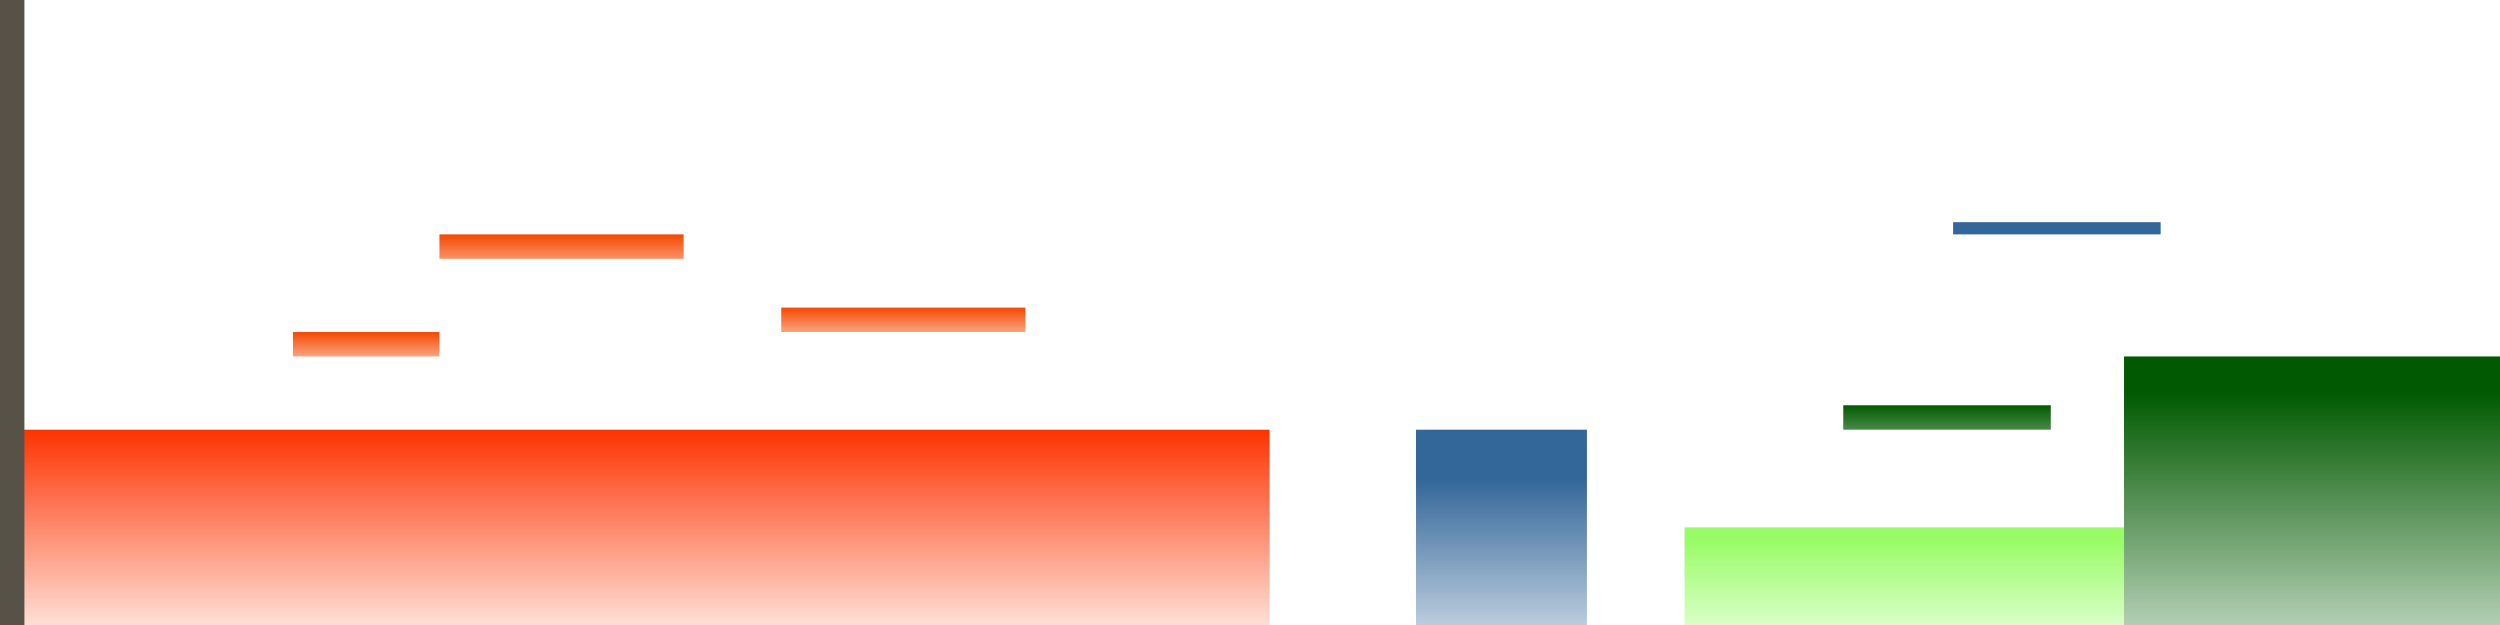
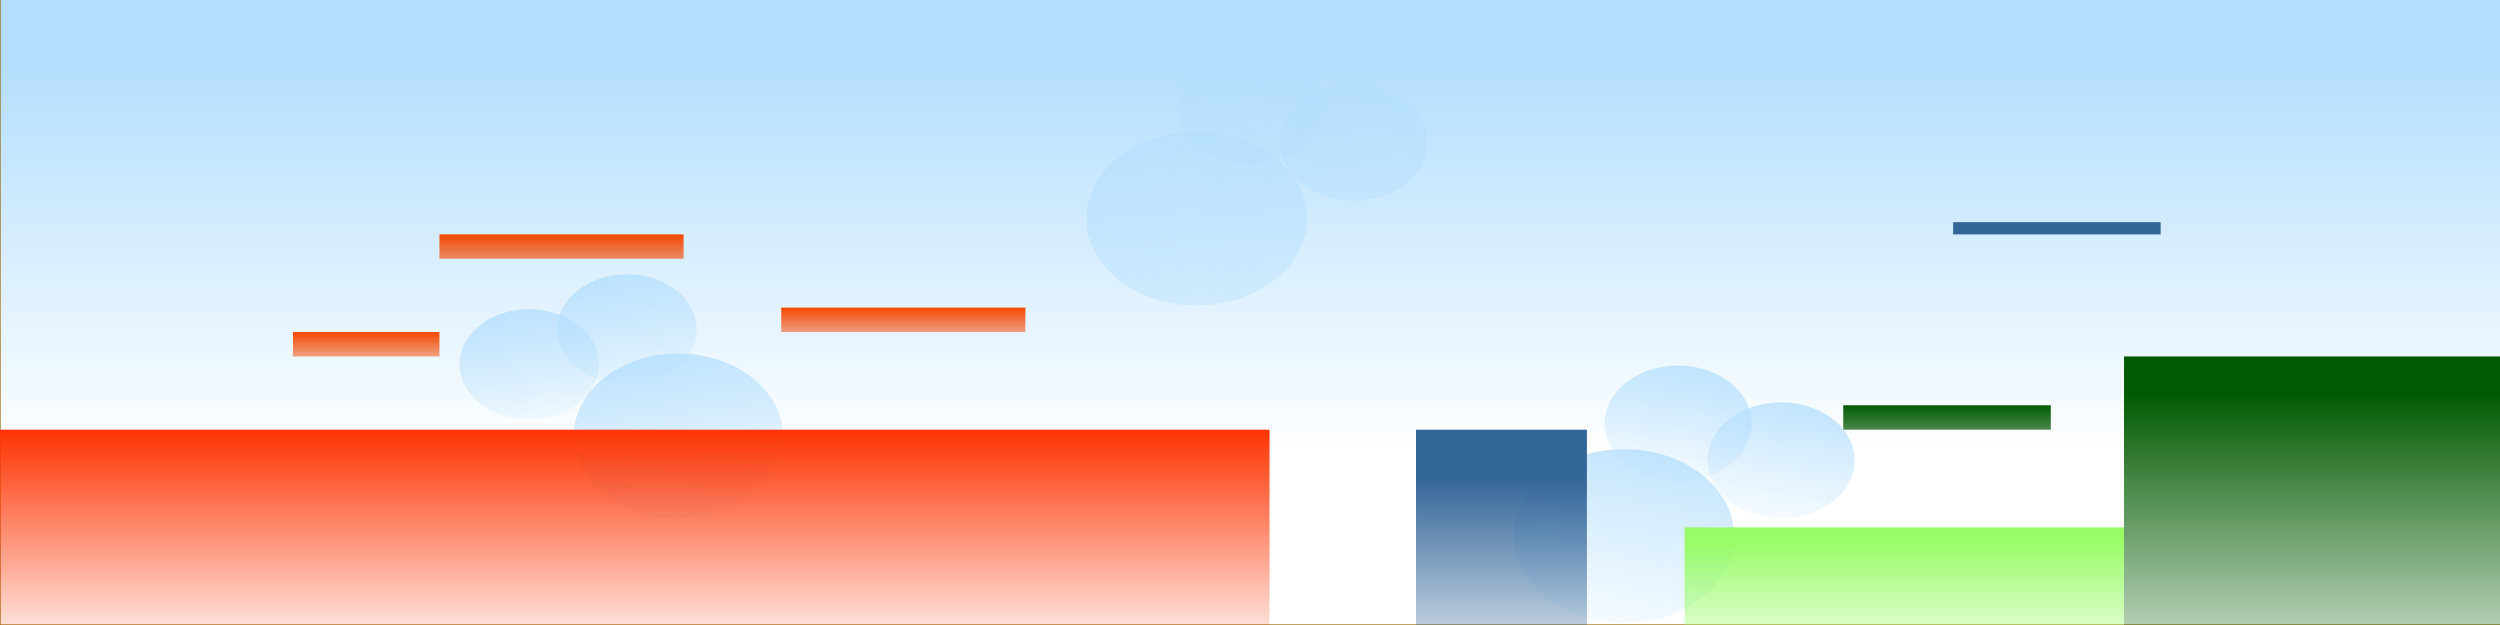
<svg xmlns="http://www.w3.org/2000/svg" xmlns:xlink="http://www.w3.org/1999/xlink" width="4096" height="1024" id="svg2" version="1.1">
  <defs id="defs4">
+     <linearGradient id="linearGradient3878">
+       <stop style="stop-color:#b3defd;stop-opacity:1;" offset="0" id="stop3880" />
+       <stop style="stop-color:#b3defd;stop-opacity:0;" offset="1" id="stop3882" />
+     </linearGradient>
    <linearGradient id="linearGradient3857">
      <stop style="stop-color:#f44800;stop-opacity:1;" offset="0" id="stop3859" />
      <stop style="stop-color:#f44800;stop-opacity:0;" offset="1" id="stop3861" />
    </linearGradient>
    <linearGradient id="linearGradient3849">
      <stop style="stop-color:#f44800;stop-opacity:1;" offset="0" id="stop3851" />
      <stop style="stop-color:#f44800;stop-opacity:0;" offset="1" id="stop3853" />
    </linearGradient>
    <linearGradient id="linearGradient3841">
      <stop style="stop-color:#f44800;stop-opacity:1;" offset="0" id="stop3843" />
      <stop style="stop-color:#f44800;stop-opacity:0;" offset="1" id="stop3845" />
    </linearGradient>
    <linearGradient id="linearGradient3833">
      <stop style="stop-color:#015a01;stop-opacity:1;" offset="0" id="stop3835" />
      <stop style="stop-color:#015a01;stop-opacity:0;" offset="1" id="stop3837" />
    </linearGradient>
    <linearGradient id="linearGradient3825">
      <stop style="stop-color:#015a01;stop-opacity:1;" offset="0" id="stop3827" />
      <stop style="stop-color:#015a01;stop-opacity:0;" offset="1" id="stop3829" />
    </linearGradient>
    <linearGradient id="linearGradient3817">
      <stop style="stop-color:#98fc66;stop-opacity:1;" offset="0" id="stop3819" />
      <stop style="stop-color:#98fc66;stop-opacity:0;" offset="1" id="stop3821" />
    </linearGradient>
    <linearGradient id="linearGradient3809">
      <stop style="stop-color:#336699;stop-opacity:1;" offset="0" id="stop3811" />
      <stop style="stop-color:#336699;stop-opacity:0;" offset="1" id="stop3813" />
    </linearGradient>
    <linearGradient id="linearGradient3801">
      <stop style="stop-color:#fd3301;stop-opacity:1;" offset="0" id="stop3803" />
      <stop style="stop-color:#fd3301;stop-opacity:0;" offset="1" id="stop3805" />
    </linearGradient>
    <linearGradient xlink:href="#linearGradient3801" id="linearGradient3807" x1="820" y1="732.362" x2="820" y2="1112.362" gradientUnits="userSpaceOnUse" />
    <linearGradient xlink:href="#linearGradient3809" id="linearGradient3815" x1="2460" y1="784" x2="2460" y2="1144" gradientUnits="userSpaceOnUse" />
    <linearGradient xlink:href="#linearGradient3817" id="linearGradient3823" x1="3000" y1="884" x2="3000" y2="1104" gradientUnits="userSpaceOnUse" />
    <linearGradient xlink:href="#linearGradient3825" id="linearGradient3831" x1="3720" y1="644" x2="3720" y2="1184" gradientUnits="userSpaceOnUse" />
    <linearGradient xlink:href="#linearGradient3833" id="linearGradient3839" x1="3140" y1="692.362" x2="3140" y2="832.362" gradientUnits="userSpaceOnUse" />
    <linearGradient xlink:href="#linearGradient3841" id="linearGradient3847" x1="1520" y1="532.362" x2="1520" y2="612.362" gradientUnits="userSpaceOnUse" />
    <linearGradient xlink:href="#linearGradient3849" id="linearGradient3855" x1="940" y1="412.362" x2="940" y2="512.362" gradientUnits="userSpaceOnUse" />
    <linearGradient xlink:href="#linearGradient3857" id="linearGradient3863" x1="620" y1="544" x2="620" y2="624" gradientUnits="userSpaceOnUse" />
+     <linearGradient xlink:href="#linearGradient3878" id="linearGradient3884" x1="2120" y1="104" x2="2120" y2="744" gradientUnits="userSpaceOnUse" />
+     <linearGradient xlink:href="#linearGradient3878" id="linearGradient3902" x1="271.429" y1="525.429" x2="321.429" y2="798.286" gradientUnits="userSpaceOnUse" />
+     <linearGradient xlink:href="#linearGradient3878" id="linearGradient3908" gradientUnits="userSpaceOnUse" x1="271.429" y1="525.429" x2="321.429" y2="798.286" />
+     <linearGradient xlink:href="#linearGradient3878" id="linearGradient3912" gradientUnits="userSpaceOnUse" x1="271.429" y1="525.429" x2="321.429" y2="798.286" />
+     <linearGradient xlink:href="#linearGradient3878" id="linearGradient3927" gradientUnits="userSpaceOnUse" x1="271.429" y1="525.429" x2="321.429" y2="798.286" />
+     <linearGradient xlink:href="#linearGradient3878" id="linearGradient3929" gradientUnits="userSpaceOnUse" x1="271.429" y1="525.429" x2="321.429" y2="798.286" />
+     <linearGradient xlink:href="#linearGradient3878" id="linearGradient3931" gradientUnits="userSpaceOnUse" x1="271.429" y1="525.429" x2="321.429" y2="798.286" />
+     <linearGradient xlink:href="#linearGradient3878" id="linearGradient3947" x1="1109.353" y1="312.092" x2="914.161" y2="1263.652" gradientUnits="userSpaceOnUse" />
+     <linearGradient xlink:href="#linearGradient3878" id="linearGradient3949" gradientUnits="userSpaceOnUse" x1="1109.353" y1="312.092" x2="914.161" y2="1263.652" />
+     <linearGradient xlink:href="#linearGradient3878" id="linearGradient3951" gradientUnits="userSpaceOnUse" x1="1109.353" y1="312.092" x2="914.161" y2="1263.652" />
+     <linearGradient xlink:href="#linearGradient3878" id="linearGradient3953" gradientUnits="userSpaceOnUse" x1="1109.353" y1="312.092" x2="914.161" y2="1263.652" />
  </defs>
-   <g id="layer1" transform="translate(0,-28.36218)">
-     <rect style="fill:url(#linearGradient3807);fill-opacity:1;stroke:none" id="rect2987" width="2080" height="320" x="0" y="732.362" />
-     <rect style="fill:url(#linearGradient3815);fill-opacity:1;stroke:none" id="rect2989" width="280" height="320" x="2320" y="704" transform="translate(0,28.36218)" />
-     <rect style="fill:url(#linearGradient3839);fill-opacity:1;stroke:none" id="rect2991" width="340" height="40" x="3020" y="692.362" />
-     <rect style="fill:url(#linearGradient3823);fill-opacity:1;stroke:none" id="rect2993" width="720" height="160" x="2760" y="864" transform="translate(0,28.36218)" />
-     <rect style="fill:url(#linearGradient3831);fill-opacity:1;stroke:none" id="rect2995" width="640" height="440" x="3480" y="584" transform="translate(0,28.36218)" />
-     <rect style="fill:url(#linearGradient3863);fill-opacity:1;stroke:none" id="rect2997" width="240" height="40" x="480" y="544" transform="translate(0,28.36218)" />
-     <rect y="412.362" x="720" height="40" width="400" id="rect2999" style="fill:url(#linearGradient3855);fill-opacity:1;stroke:none" />
-     <rect y="12.362" x="0" height="1040" width="40" id="rect3001" style="fill:#565248;fill-opacity:1;stroke:none" />
-     <rect style="fill:url(#linearGradient3847);fill-opacity:1;stroke:none" id="rect3022" width="400" height="40" x="1280" y="532.362" />
-     <rect style="fill:#336699;fill-opacity:1;stroke:none" id="rect2991-2" width="340" height="20" x="3200" y="392.362" />
+   <g id="layer1" transform="translate(0,-28.36218)" style="display:inline">
+     <rect style="fill:url(#linearGradient3884);fill-opacity:1;stroke:#986601;stroke-width:2;stroke-linecap:round;stroke-linejoin:round;stroke-miterlimit:4;stroke-opacity:1;stroke-dasharray:none;stroke-dashoffset:0" id="rect3876" width="4114.286" height="1040" x="0" y="-16" transform="translate(0,28.36218)" />
+     <g id="g3914">
+       <path transform="translate(544.2857,-45.92352)" d="m 437.143,671.143 a 114.286,90 0 1 1 -228.571,0 114.286,90 0 1 1 228.571,0 z" id="path3886" style="fill:url(#linearGradient3902);fill-opacity:1;stroke:none" />
+       <path style="fill:url(#linearGradient3908);fill-opacity:1;stroke:none" id="path3906" d="m 437.143,671.143 a 114.286,90 0 1 1 -228.571,0 114.286,90 0 1 1 228.571,0 z" transform="translate(704.2857,-103.0664)" />
+       <path transform="matrix(1.5,0,0,1.5,627.1429,-263.6378)" d="m 437.143,671.143 a 114.286,90 0 1 1 -228.571,0 114.286,90 0 1 1 228.571,0 z" id="path3910" style="fill:url(#linearGradient3912);fill-opacity:1;stroke:none" />
+     </g>
+     <g id="g3919" transform="matrix(-1.053908,0,0,1.053908,3832.014,123.446)">
+       <path style="fill:url(#linearGradient3927);fill-opacity:1;stroke:none" id="path3921" d="m 437.143,671.143 c 0,49.706 -51.167,90 -114.286,90 -63.118,0 -114.286,-40.294 -114.286,-90 0,-49.706 51.167,-90 114.286,-90 63.118,0 114.286,40.294 114.286,90 z" transform="translate(544.2857,-45.92352)" />
+       <path transform="translate(704.2857,-103.0664)" d="m 437.143,671.143 c 0,49.706 -51.167,90 -114.286,90 -63.118,0 -114.286,-40.294 -114.286,-90 0,-49.706 51.167,-90 114.286,-90 63.118,0 114.286,40.294 114.286,90 z" id="path3923" style="fill:url(#linearGradient3929);fill-opacity:1;stroke:none" />
+       <path style="fill:url(#linearGradient3931);fill-opacity:1;stroke:none" id="path3925" d="m 437.143,671.143 c 0,49.706 -51.167,90 -114.286,90 -63.118,0 -114.286,-40.294 -114.286,-90 0,-49.706 51.167,-90 114.286,-90 63.118,0 114.286,40.294 114.286,90 z" transform="matrix(1.5,0,0,1.5,627.1429,-263.6378)" />
+     </g>
+     <g transform="matrix(-1.053908,0,0,1.053908,3132.014,-396.554)" id="g3933" style="fill:url(#linearGradient3947);fill-opacity:1">
+       <path transform="translate(544.2857,-45.92352)" d="m 437.143,671.143 c 0,49.706 -51.167,90 -114.286,90 -63.118,0 -114.286,-40.294 -114.286,-90 0,-49.706 51.167,-90 114.286,-90 63.118,0 114.286,40.294 114.286,90 z" id="path3935" style="fill:url(#linearGradient3949);fill-opacity:1;stroke:none" />
+       <path style="fill:url(#linearGradient3951);fill-opacity:1;stroke:none" id="path3937" d="m 437.143,671.143 c 0,49.706 -51.167,90 -114.286,90 -63.118,0 -114.286,-40.294 -114.286,-90 0,-49.706 51.167,-90 114.286,-90 63.118,0 114.286,40.294 114.286,90 z" transform="translate(704.2857,-103.0664)" />
+       <path transform="matrix(1.5,0,0,1.5,627.1429,-263.6378)" d="m 437.143,671.143 c 0,49.706 -51.167,90 -114.286,90 -63.118,0 -114.286,-40.294 -114.286,-90 0,-49.706 51.167,-90 114.286,-90 63.118,0 114.286,40.294 114.286,90 z" id="path3939" style="fill:url(#linearGradient3953);fill-opacity:1;stroke:none" />
+     </g>
+   </g>
+   <g id="player-origin" style="display:none">
+     <rect style="display:inline;fill:#d40000;fill-opacity:1;stroke:none" id="rect3956" width="25.714" height="25.714" x="537.143" y="482.571" />
+   </g>
+   <g id="objects" style="display:inline">
+     <rect transform="translate(0,-28.36218)" style="fill:url(#linearGradient3807);fill-opacity:1;stroke:none;display:inline" id="rect2987" width="2080" height="320" x="0" y="732.362" />
+     <rect style="fill:url(#linearGradient3815);fill-opacity:1;stroke:none;display:inline" id="rect2989" width="280" height="320" x="2320" y="704" />
+     <rect transform="translate(0,-28.36218)" style="fill:url(#linearGradient3839);fill-opacity:1;stroke:none;display:inline" id="rect2991" width="340" height="40" x="3020" y="692.362" />
+     <rect style="fill:url(#linearGradient3823);fill-opacity:1;stroke:none;display:inline" id="rect2993" width="720" height="160" x="2760" y="864" />
+     <rect style="fill:url(#linearGradient3831);fill-opacity:1;stroke:none;display:inline" id="rect2995" width="640" height="440" x="3480" y="584" />
+     <rect style="fill:url(#linearGradient3863);fill-opacity:1;stroke:none;display:inline" id="rect2997" width="240" height="40" x="480" y="544" />
+     <rect transform="translate(0,-28.36218)" y="412.362" x="720" height="40" width="400" id="rect2999" style="fill:url(#linearGradient3855);fill-opacity:1;stroke:none;display:inline" />
+     <rect transform="translate(0,-28.36218)" style="fill:url(#linearGradient3847);fill-opacity:1;stroke:none;display:inline" id="rect3022" width="400" height="40" x="1280" y="532.362" />
+     <rect transform="translate(0,-28.36218)" style="fill:#336699;fill-opacity:1;stroke:none;display:inline" id="rect2991-2" width="340" height="20" x="3200" y="392.362" />
  </g>
</svg>
